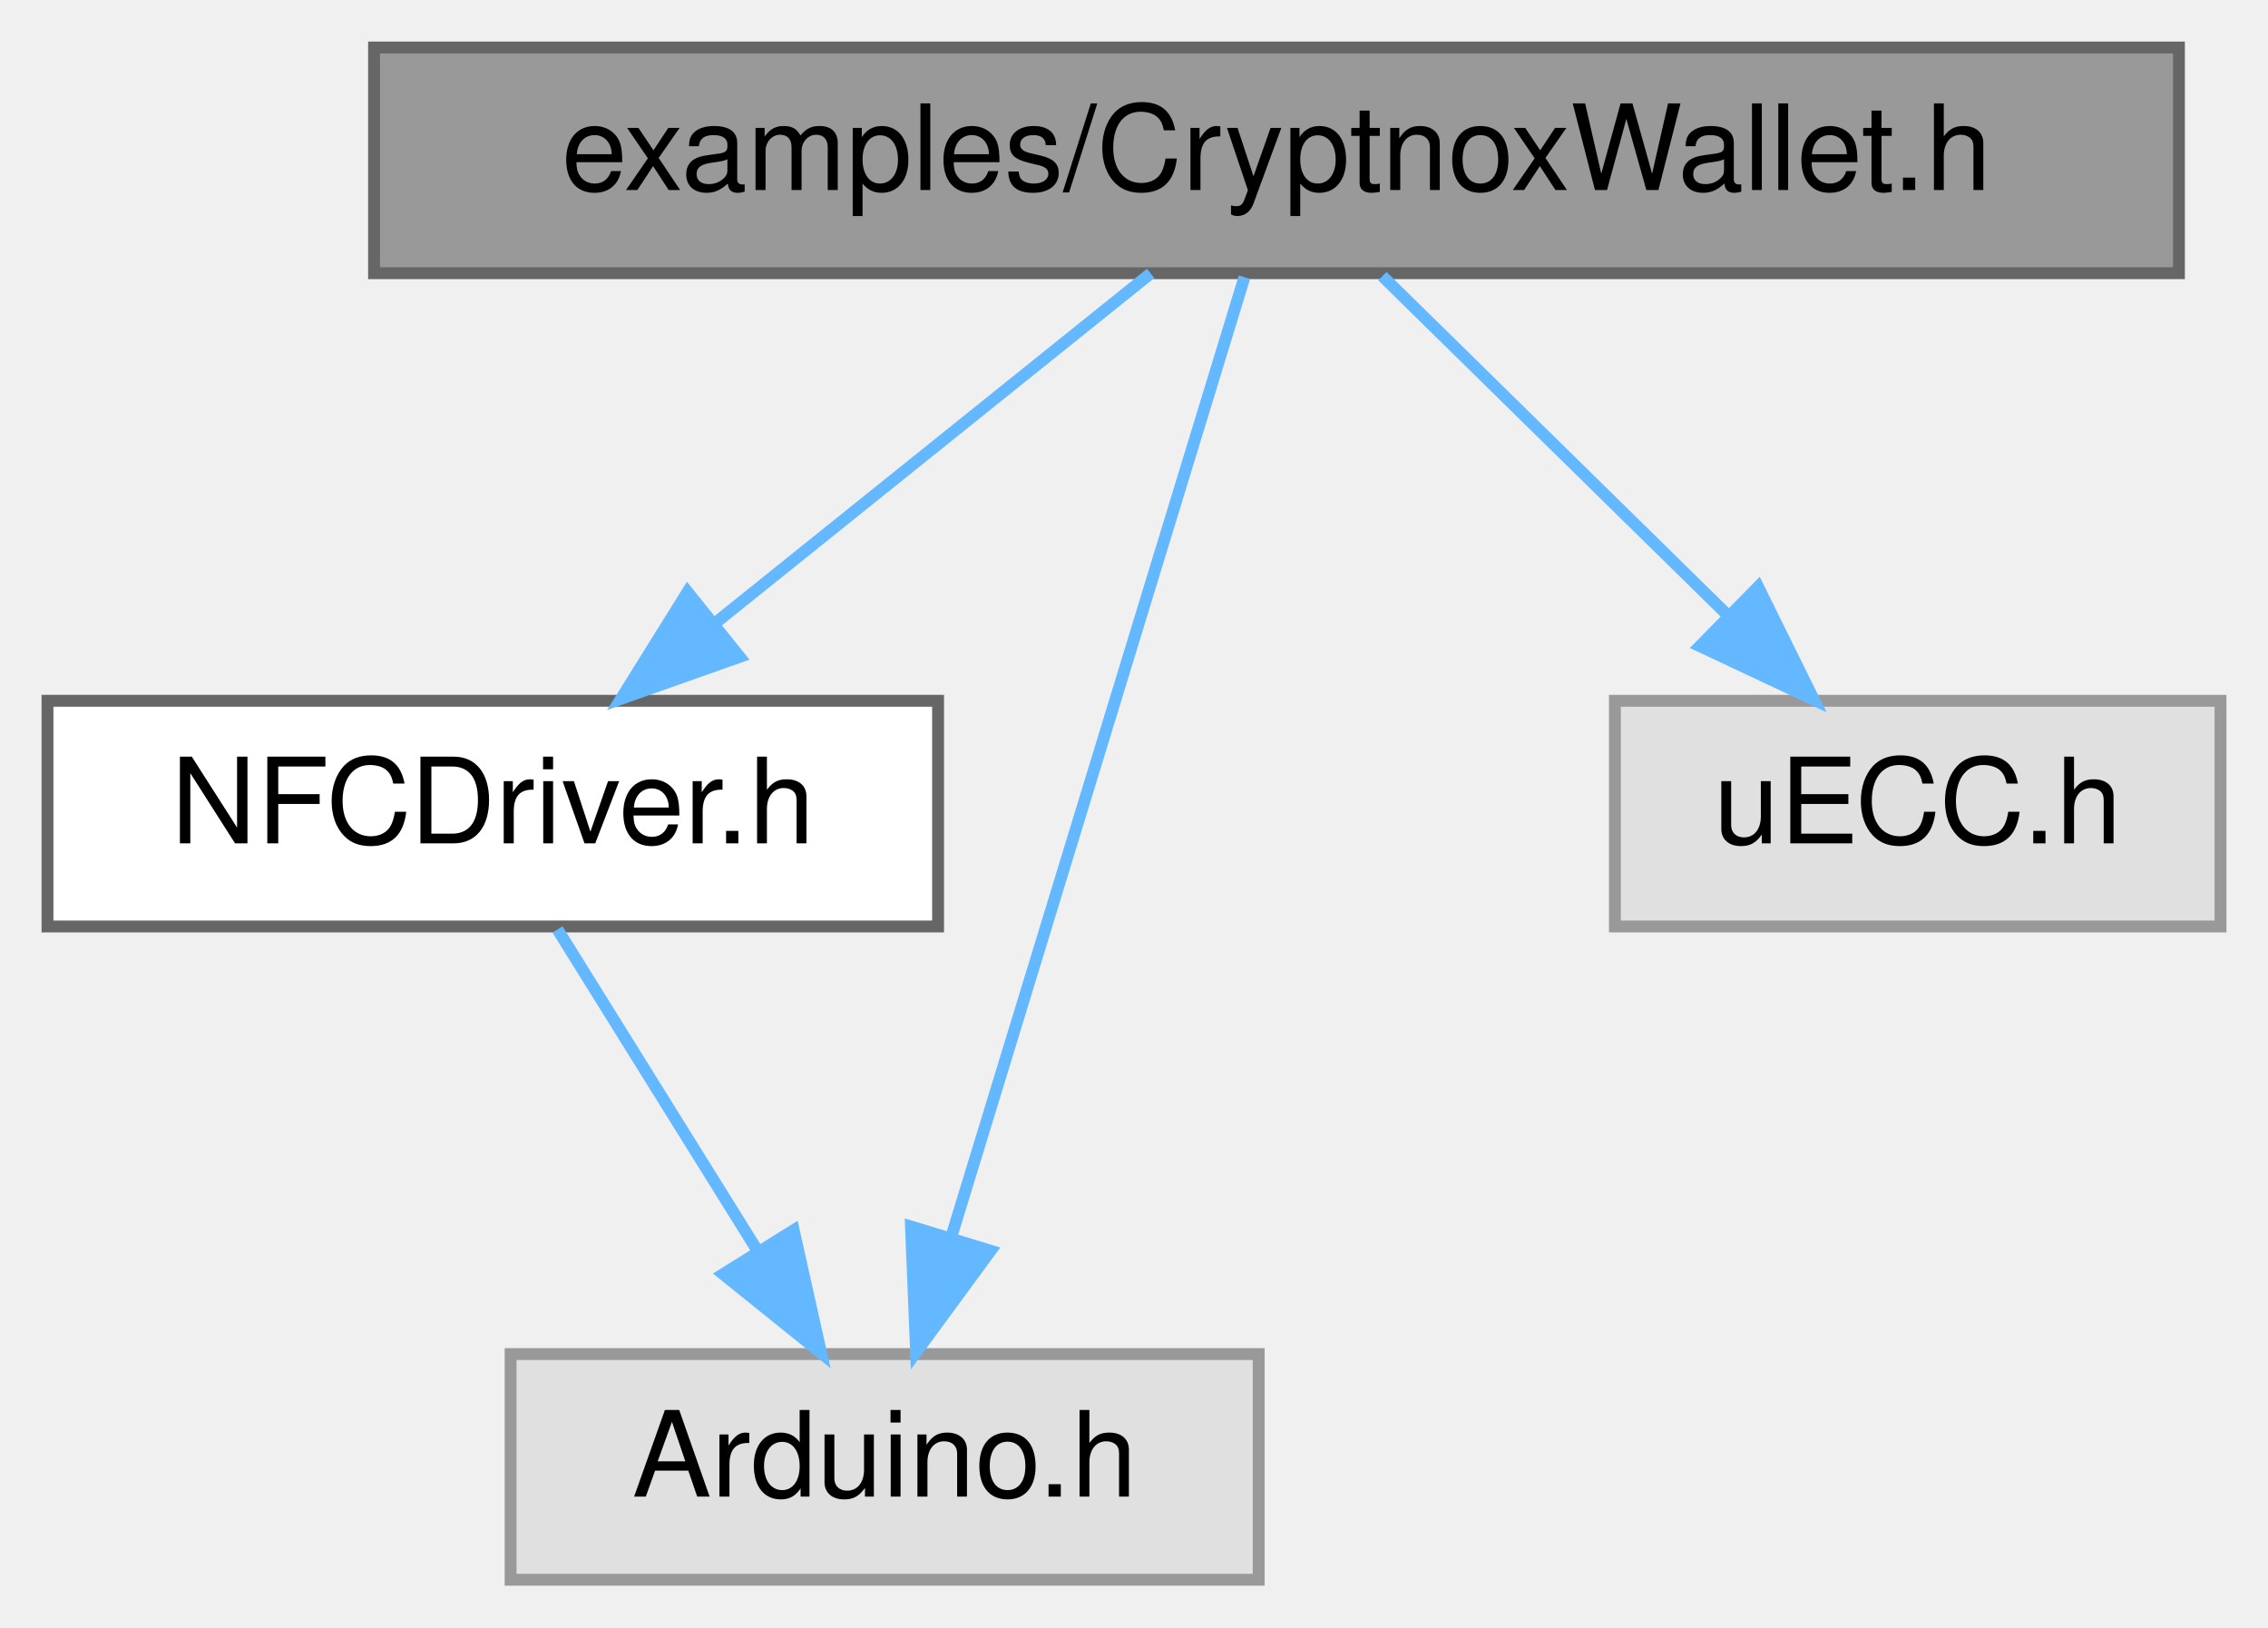
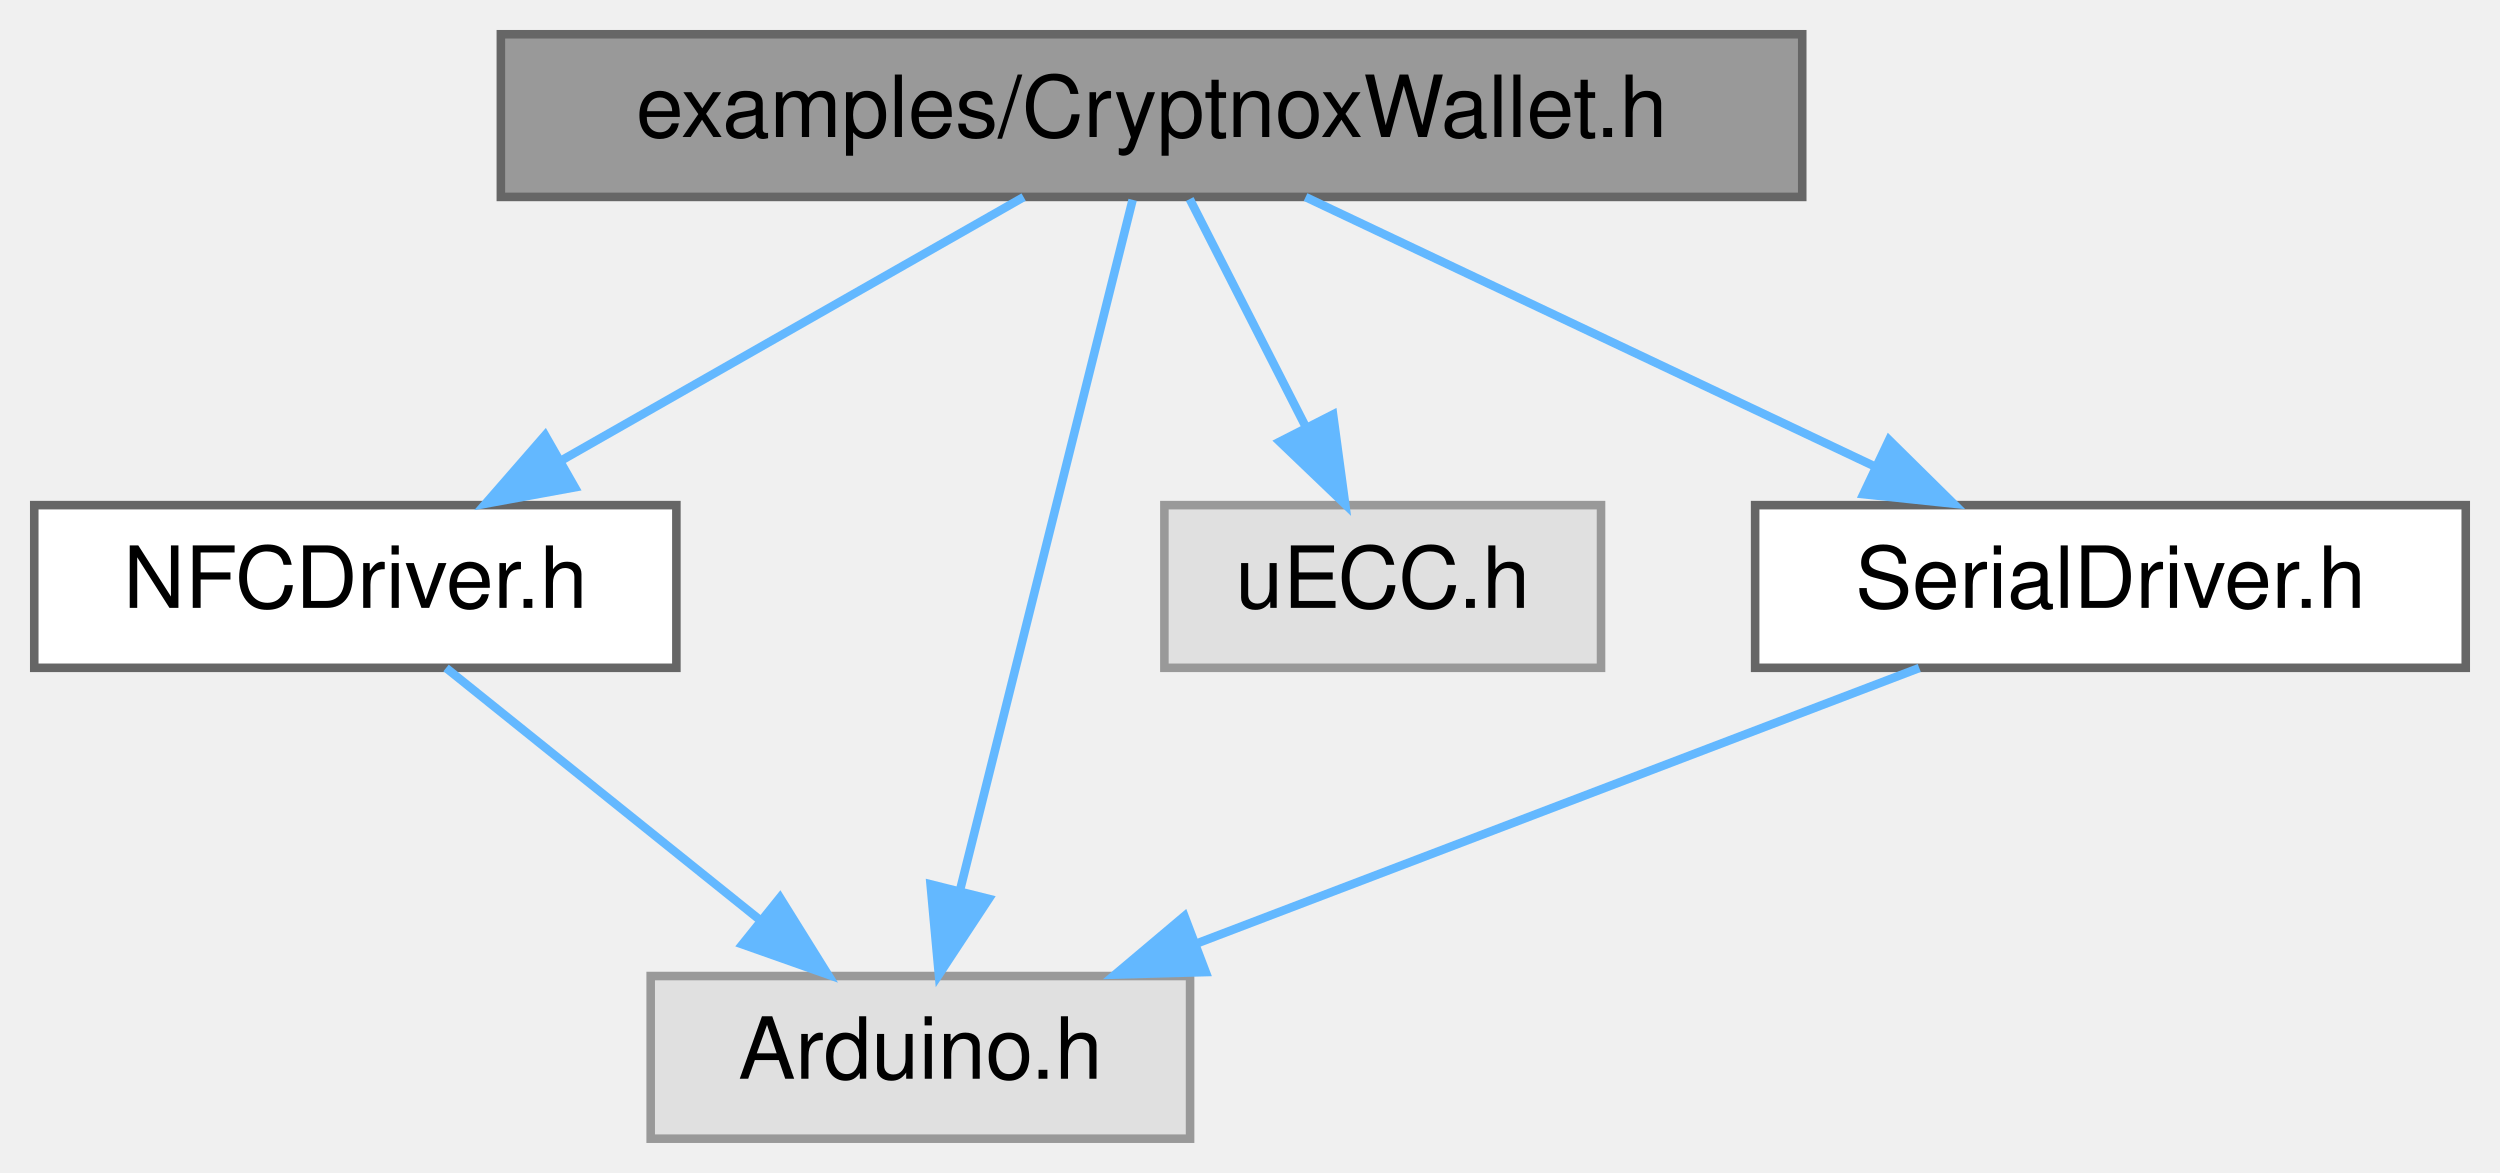
- <svg xmlns="http://www.w3.org/2000/svg" xmlns:xlink="http://www.w3.org/1999/xlink" width="191pt" height="137pt" viewBox="0.00 0.00 191.00 137.00">
+ <svg xmlns="http://www.w3.org/2000/svg" xmlns:xlink="http://www.w3.org/1999/xlink" width="292pt" height="137pt" viewBox="0.00 0.00 292.00 137.00">
  <g id="graph0" class="graph" transform="scale(1 1) rotate(0) translate(4 133)">
    <g id="Node000001" class="node">
      <g id="a_Node000001">
        <a xlink:title=" ">
-           <polygon fill="#999999" stroke="#666666" points="179.5,-129 27.5,-129 27.5,-110 179.5,-110 179.5,-129" />
-           <text text-anchor="middle" x="103.5" y="-117" font-family="Helvetica,sans-Serif" font-size="10.00">examples/CryptnoxWallet.h</text>
+           <polygon fill="#999999" stroke="#666666" points="206.5,-129 54.5,-129 54.5,-110 206.5,-110 206.5,-129" />
+           <text text-anchor="middle" x="130.5" y="-117" font-family="Helvetica,sans-Serif" font-size="10.00">examples/CryptnoxWallet.h</text>
        </a>
      </g>
    </g>
    <g id="Node000002" class="node">
      <g id="a_Node000002">
        <a xlink:href="NFCDriver_8h.html" target="_top" xlink:title=" ">
          <polygon fill="white" stroke="#666666" points="75,-74 0,-74 0,-55 75,-55 75,-74" />
          <text text-anchor="middle" x="37.5" y="-62" font-family="Helvetica,sans-Serif" font-size="10.00">NFCDriver.h</text>
        </a>
      </g>
    </g>
    <g id="edge1_Node000001_Node000002" class="edge">
      <g id="a_edge1_Node000001_Node000002">
        <a xlink:title=" ">
-           <path fill="none" stroke="#63b8ff" d="M92.9,-109.98C83.04,-102.07 68.15,-90.11 56.28,-80.58" />
-           <polygon fill="#63b8ff" stroke="#63b8ff" points="58.29,-77.7 48.3,-74.17 53.9,-83.16 58.29,-77.7" />
+           <path fill="none" stroke="#63b8ff" d="M115.56,-109.98C101,-101.69 78.63,-88.94 61.57,-79.22" />
+           <polygon fill="#63b8ff" stroke="#63b8ff" points="63.14,-76.08 52.71,-74.17 59.67,-82.16 63.14,-76.08" />
        </a>
      </g>
    </g>
    <g id="Node000003" class="node">
      <g id="a_Node000003">
        <a xlink:title=" ">
-           <polygon fill="#e0e0e0" stroke="#999999" points="102,-19 39,-19 39,0 102,0 102,-19" />
-           <text text-anchor="middle" x="70.5" y="-7" font-family="Helvetica,sans-Serif" font-size="10.00">Arduino.h</text>
+           <polygon fill="#e0e0e0" stroke="#999999" points="135,-19 72,-19 72,0 135,0 135,-19" />
+           <text text-anchor="middle" x="103.5" y="-7" font-family="Helvetica,sans-Serif" font-size="10.00">Arduino.h</text>
        </a>
      </g>
    </g>
    <g id="edge3_Node000001_Node000003" class="edge">
      <g id="a_edge3_Node000001_Node000003">
        <a xlink:title=" ">
-           <path fill="none" stroke="#63b8ff" d="M100.8,-109.66C95.43,-92.09 83.32,-52.45 76.14,-28.95" />
-           <polygon fill="#63b8ff" stroke="#63b8ff" points="79.42,-27.7 73.15,-19.16 72.72,-29.74 79.42,-27.7" />
+           <path fill="none" stroke="#63b8ff" d="M128.29,-109.66C123.9,-92.09 113.99,-52.45 108.11,-28.95" />
+           <polygon fill="#63b8ff" stroke="#63b8ff" points="111.49,-28.01 105.66,-19.16 104.69,-29.71 111.49,-28.01" />
        </a>
      </g>
    </g>
    <g id="Node000004" class="node">
      <g id="a_Node000004">
        <a xlink:title=" ">
          <polygon fill="#e0e0e0" stroke="#999999" points="183,-74 132,-74 132,-55 183,-55 183,-74" />
          <text text-anchor="middle" x="157.5" y="-62" font-family="Helvetica,sans-Serif" font-size="10.00">uECC.h</text>
        </a>
      </g>
    </g>
    <g id="edge4_Node000001_Node000004" class="edge">
      <g id="a_edge4_Node000001_Node000004">
        <a xlink:title=" ">
-           <path fill="none" stroke="#63b8ff" d="M112.42,-109.75C120.28,-102.03 131.93,-90.6 141.42,-81.28" />
-           <polygon fill="#63b8ff" stroke="#63b8ff" points="144.06,-83.59 148.75,-74.09 139.16,-78.6 144.06,-83.59" />
+           <path fill="none" stroke="#63b8ff" d="M134.96,-109.75C138.62,-102.57 143.91,-92.18 148.45,-83.27" />
+           <polygon fill="#63b8ff" stroke="#63b8ff" points="151.7,-84.59 153.12,-74.09 145.47,-81.41 151.7,-84.59" />
+         </a>
+       </g>
+     </g>
+     <g id="Node000005" class="node">
+       <g id="a_Node000005">
+         <a xlink:href="SerialDriver_8h.html" target="_top" xlink:title=" ">
+           <polygon fill="white" stroke="#666666" points="284,-74 201,-74 201,-55 284,-55 284,-74" />
+           <text text-anchor="middle" x="242.5" y="-62" font-family="Helvetica,sans-Serif" font-size="10.00">SerialDriver.h</text>
+         </a>
+       </g>
+     </g>
+     <g id="edge5_Node000001_Node000005" class="edge">
+       <g id="a_edge5_Node000001_Node000005">
+         <a xlink:title=" ">
+           <path fill="none" stroke="#63b8ff" d="M148.49,-109.98C166.43,-101.5 194.22,-88.35 214.93,-78.54" />
+           <polygon fill="#63b8ff" stroke="#63b8ff" points="216.64,-81.61 224.18,-74.17 213.64,-75.28 216.64,-81.61" />
        </a>
      </g>
    </g>
    <g id="edge2_Node000002_Node000003" class="edge">
      <g id="a_edge2_Node000002_Node000003">
        <a xlink:title=" ">
-           <path fill="none" stroke="#63b8ff" d="M42.95,-54.75C47.51,-47.42 54.17,-36.73 59.79,-27.7" />
-           <polygon fill="#63b8ff" stroke="#63b8ff" points="62.84,-29.43 65.15,-19.09 56.9,-25.73 62.84,-29.43" />
+           <path fill="none" stroke="#63b8ff" d="M48.1,-54.98C57.96,-47.07 72.85,-35.11 84.72,-25.58" />
+           <polygon fill="#63b8ff" stroke="#63b8ff" points="87.1,-28.16 92.7,-19.17 82.71,-22.7 87.1,-28.16" />
+         </a>
+       </g>
+     </g>
+     <g id="edge6_Node000005_Node000003" class="edge">
+       <g id="a_edge6_Node000005_Node000003">
+         <a xlink:title=" ">
+           <path fill="none" stroke="#63b8ff" d="M220.17,-54.98C197.3,-46.27 161.54,-32.63 135.64,-22.75" />
+           <polygon fill="#63b8ff" stroke="#63b8ff" points="136.83,-19.46 126.24,-19.17 134.34,-26 136.83,-19.46" />
        </a>
      </g>
    </g>
  </g>
</svg>
